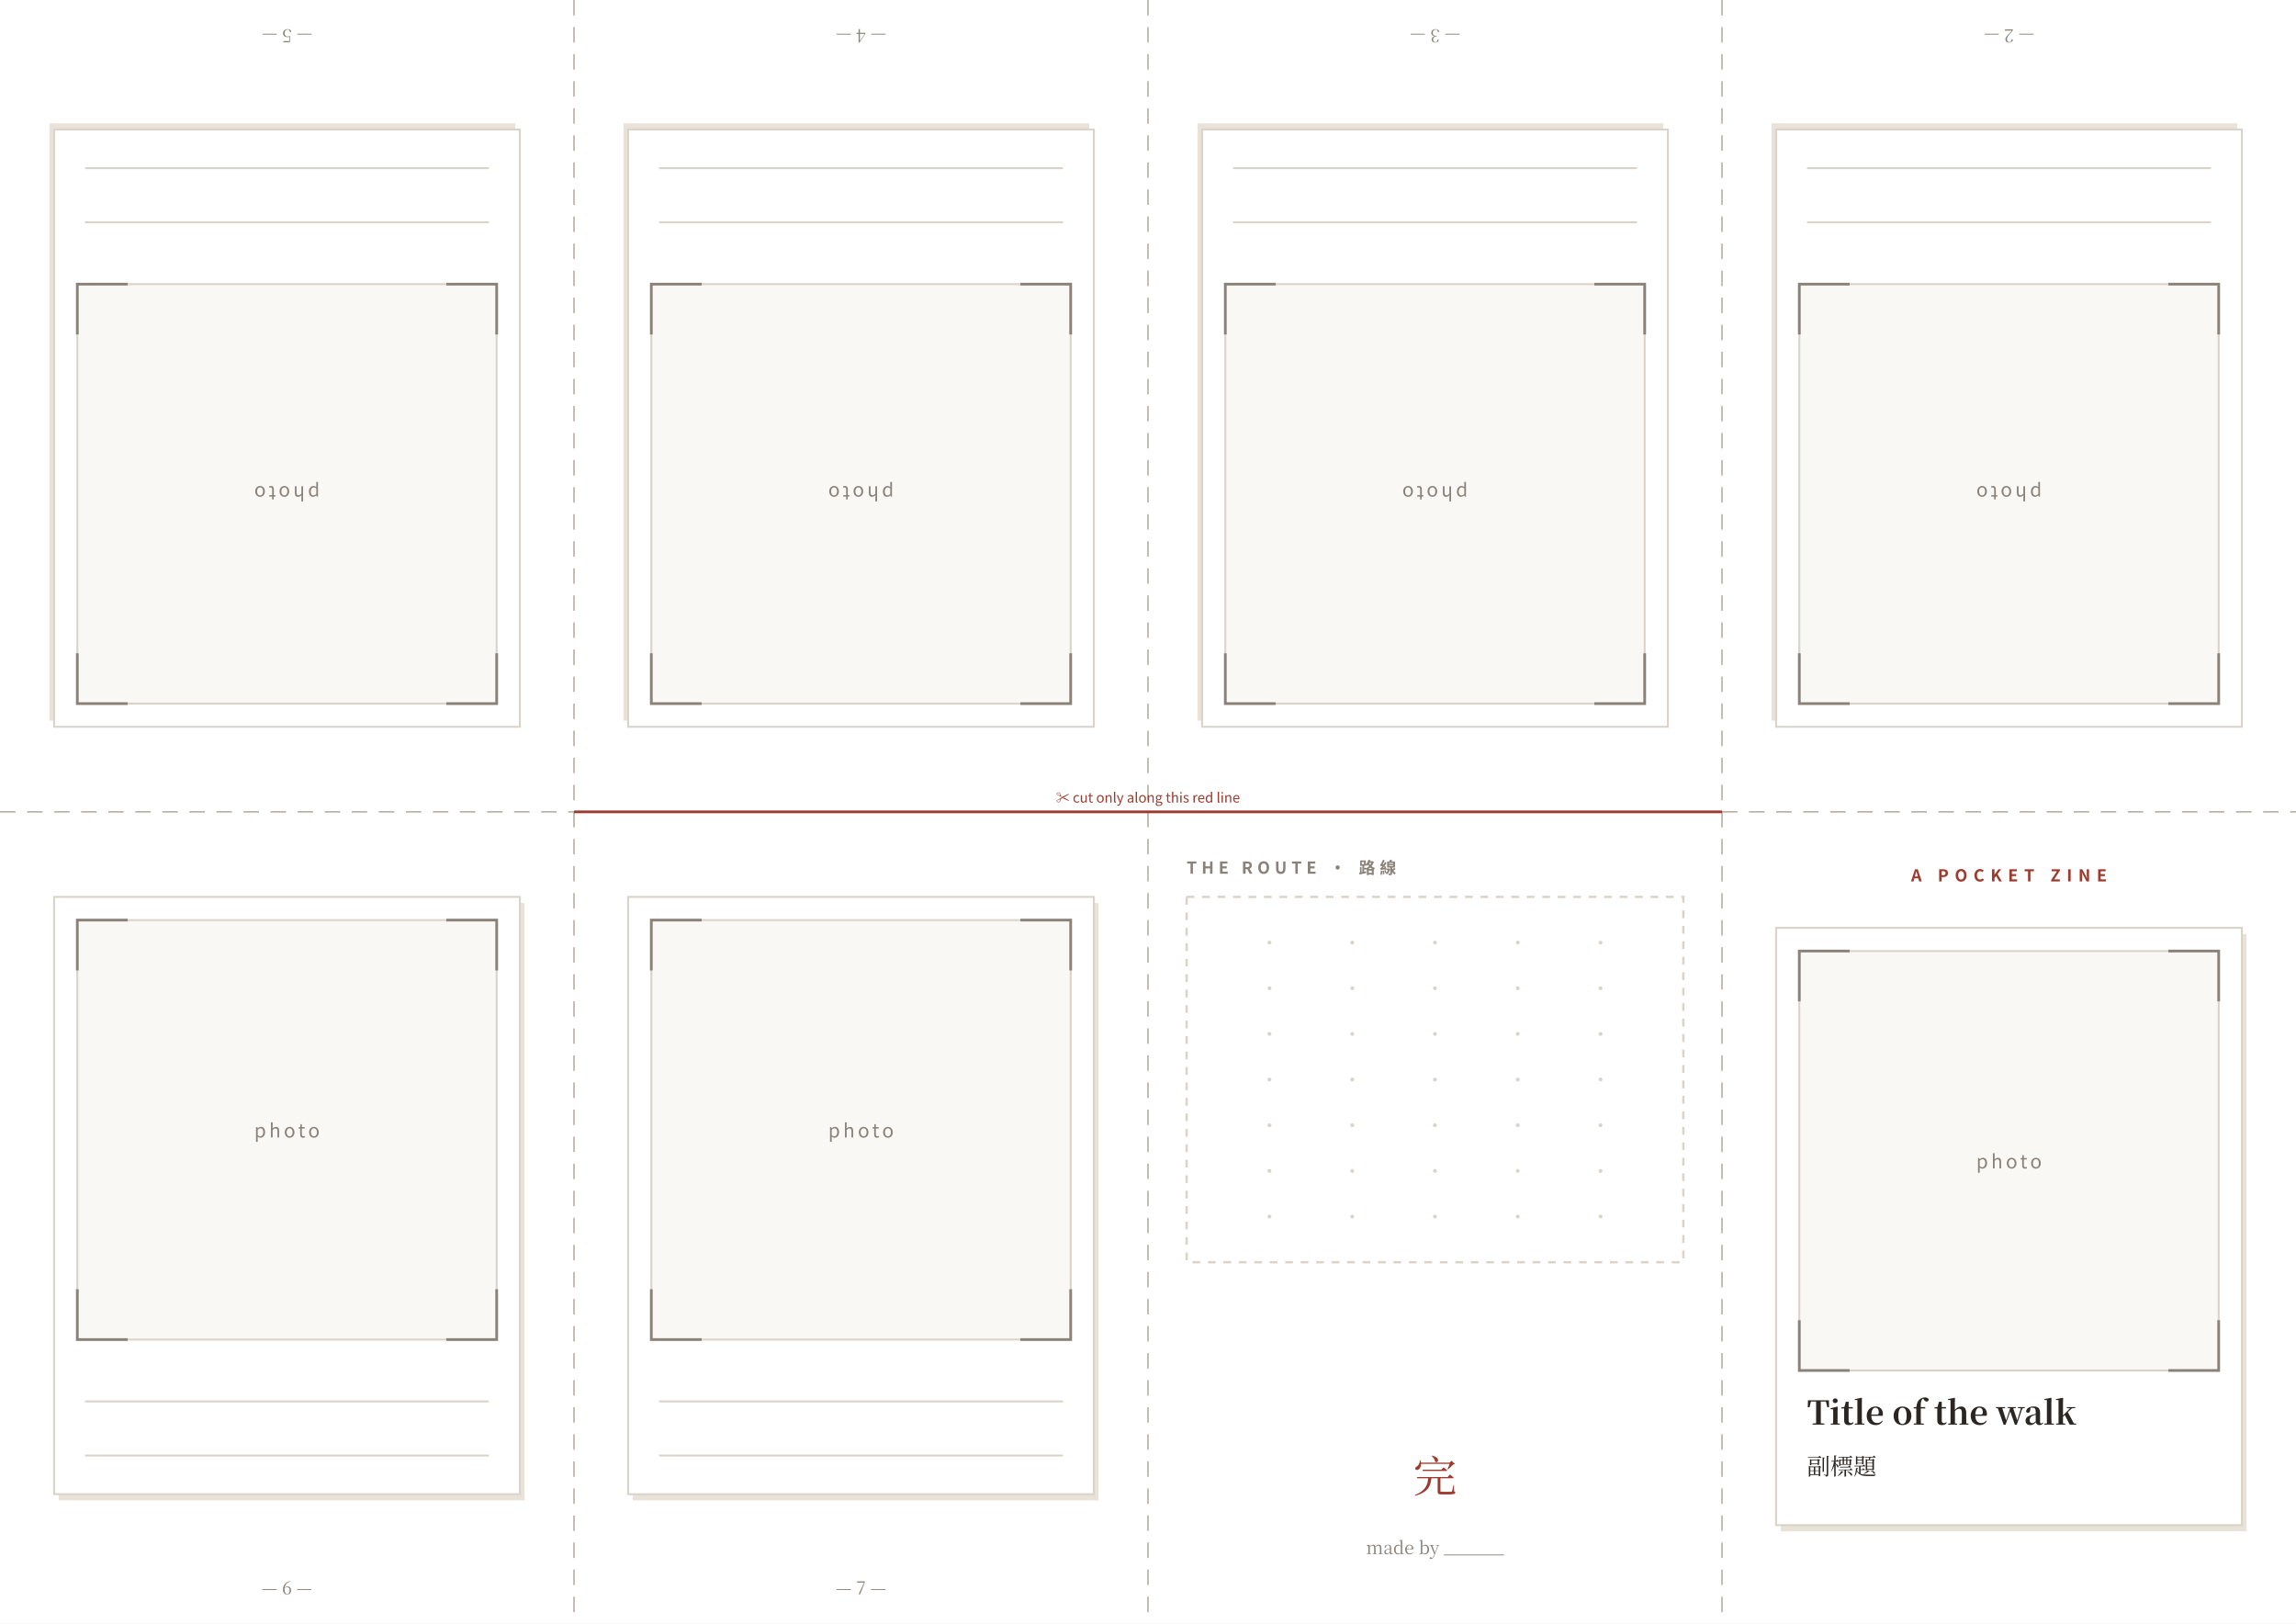
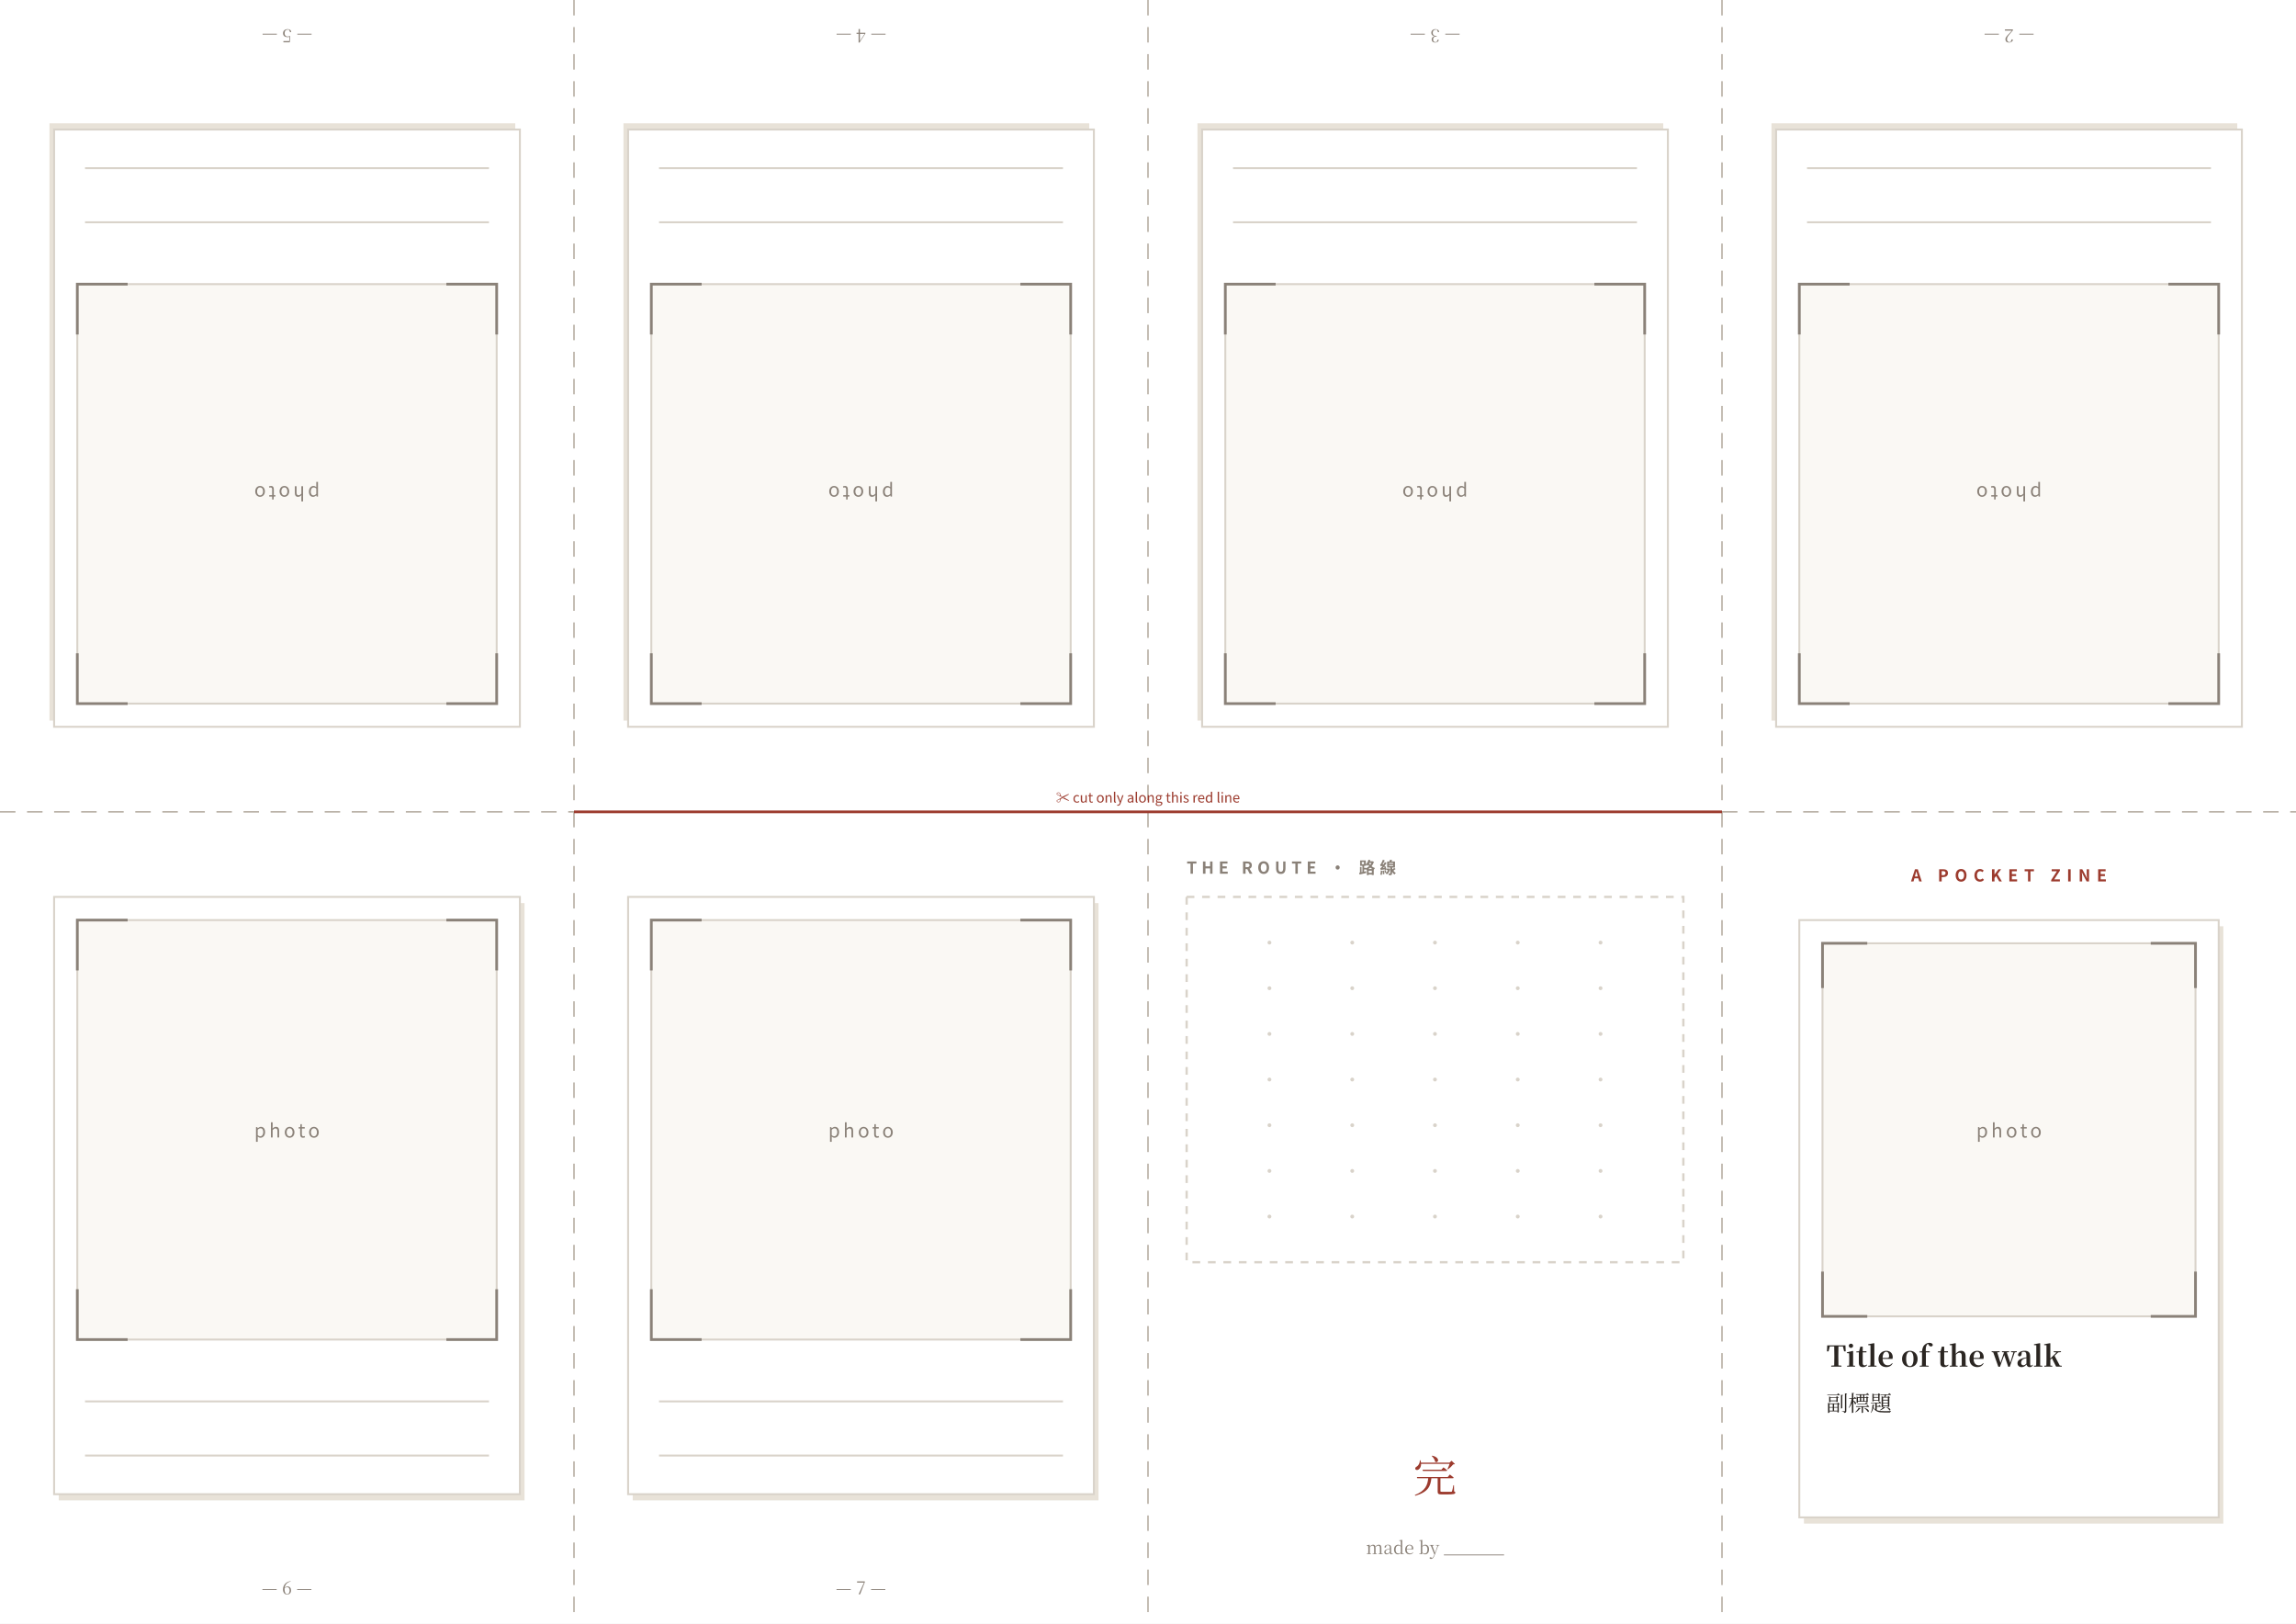
<svg xmlns="http://www.w3.org/2000/svg" width="297.0mm" height="210.0mm" viewBox="0 0 297.0 210.0">
  <rect width="297.0" height="210.0" fill="#ffffff" />
  <g transform="translate(74.250,105.000) rotate(180)">
    <rect x="7.60" y="11.80" width="60.25" height="77.25" fill="#e8e2d8" />
    <rect x="7.00" y="11.00" width="60.25" height="77.25" fill="#ffffff" stroke="#d9d3ca" stroke-width="0.25" />
    <rect x="10.00" y="14.00" width="54.25" height="54.25" fill="#faf8f4" stroke="#d9d3ca" stroke-width="0.25" />
    <path d="M16.51,14.00 L10.00,14.00 L10.00,20.51" fill="none" stroke="#8a8178" stroke-width="0.35" />
    <path d="M57.74,14.00 L64.25,14.00 L64.25,20.51" fill="none" stroke="#8a8178" stroke-width="0.35" />
    <path d="M16.51,68.25 L10.00,68.25 L10.00,61.74" fill="none" stroke="#8a8178" stroke-width="0.35" />
    <path d="M57.74,68.25 L64.25,68.25 L64.25,61.74" fill="none" stroke="#8a8178" stroke-width="0.35" />
    <text x="37.12" y="42.12" font-family="'Noto Sans CJK TC','Noto Sans',sans-serif" font-size="2.470" font-weight="400" fill="#8a8178" text-anchor="middle" letter-spacing="0.4" opacity="1">photo</text>
    <line x1="11.00" y1="76.25" x2="63.25" y2="76.25" stroke="#d9d3ca" stroke-width="0.25" />
    <line x1="11.00" y1="83.25" x2="63.25" y2="83.25" stroke="#d9d3ca" stroke-width="0.25" />
    <text x="37.12" y="101.20" font-family="'EB Garamond','Noto Serif CJK TC','Noto Serif',serif" font-size="2.293" font-weight="400" fill="#8a8178" text-anchor="middle" letter-spacing="0" opacity="1">— 5 —</text>
  </g>
  <g transform="translate(148.500,105.000) rotate(180)">
    <rect x="7.60" y="11.80" width="60.25" height="77.25" fill="#e8e2d8" />
    <rect x="7.00" y="11.00" width="60.25" height="77.25" fill="#ffffff" stroke="#d9d3ca" stroke-width="0.25" />
    <rect x="10.00" y="14.00" width="54.25" height="54.25" fill="#faf8f4" stroke="#d9d3ca" stroke-width="0.25" />
    <path d="M16.51,14.00 L10.00,14.00 L10.00,20.51" fill="none" stroke="#8a8178" stroke-width="0.35" />
    <path d="M57.74,14.00 L64.25,14.00 L64.25,20.51" fill="none" stroke="#8a8178" stroke-width="0.35" />
    <path d="M16.51,68.25 L10.00,68.25 L10.00,61.74" fill="none" stroke="#8a8178" stroke-width="0.35" />
    <path d="M57.74,68.25 L64.25,68.25 L64.25,61.74" fill="none" stroke="#8a8178" stroke-width="0.35" />
    <text x="37.12" y="42.12" font-family="'Noto Sans CJK TC','Noto Sans',sans-serif" font-size="2.470" font-weight="400" fill="#8a8178" text-anchor="middle" letter-spacing="0.4" opacity="1">photo</text>
    <line x1="11.00" y1="76.25" x2="63.25" y2="76.25" stroke="#d9d3ca" stroke-width="0.25" />
    <line x1="11.00" y1="83.25" x2="63.25" y2="83.25" stroke="#d9d3ca" stroke-width="0.25" />
    <text x="37.12" y="101.20" font-family="'EB Garamond','Noto Serif CJK TC','Noto Serif',serif" font-size="2.293" font-weight="400" fill="#8a8178" text-anchor="middle" letter-spacing="0" opacity="1">— 4 —</text>
  </g>
  <g transform="translate(222.750,105.000) rotate(180)">
    <rect x="7.60" y="11.80" width="60.25" height="77.25" fill="#e8e2d8" />
    <rect x="7.00" y="11.00" width="60.25" height="77.25" fill="#ffffff" stroke="#d9d3ca" stroke-width="0.25" />
    <rect x="10.00" y="14.00" width="54.25" height="54.25" fill="#faf8f4" stroke="#d9d3ca" stroke-width="0.25" />
    <path d="M16.51,14.00 L10.00,14.00 L10.00,20.51" fill="none" stroke="#8a8178" stroke-width="0.35" />
    <path d="M57.74,14.00 L64.25,14.00 L64.25,20.51" fill="none" stroke="#8a8178" stroke-width="0.35" />
    <path d="M16.51,68.25 L10.00,68.25 L10.00,61.74" fill="none" stroke="#8a8178" stroke-width="0.35" />
    <path d="M57.74,68.25 L64.25,68.25 L64.25,61.74" fill="none" stroke="#8a8178" stroke-width="0.35" />
    <text x="37.12" y="42.12" font-family="'Noto Sans CJK TC','Noto Sans',sans-serif" font-size="2.470" font-weight="400" fill="#8a8178" text-anchor="middle" letter-spacing="0.4" opacity="1">photo</text>
    <line x1="11.00" y1="76.25" x2="63.25" y2="76.25" stroke="#d9d3ca" stroke-width="0.25" />
    <line x1="11.00" y1="83.25" x2="63.25" y2="83.25" stroke="#d9d3ca" stroke-width="0.25" />
    <text x="37.12" y="101.20" font-family="'EB Garamond','Noto Serif CJK TC','Noto Serif',serif" font-size="2.293" font-weight="400" fill="#8a8178" text-anchor="middle" letter-spacing="0" opacity="1">— 3 —</text>
  </g>
  <g transform="translate(297.000,105.000) rotate(180)">
    <rect x="7.60" y="11.80" width="60.25" height="77.25" fill="#e8e2d8" />
    <rect x="7.00" y="11.00" width="60.25" height="77.25" fill="#ffffff" stroke="#d9d3ca" stroke-width="0.25" />
    <rect x="10.00" y="14.00" width="54.25" height="54.25" fill="#faf8f4" stroke="#d9d3ca" stroke-width="0.25" />
    <path d="M16.51,14.00 L10.00,14.00 L10.00,20.51" fill="none" stroke="#8a8178" stroke-width="0.35" />
    <path d="M57.74,14.00 L64.25,14.00 L64.25,20.51" fill="none" stroke="#8a8178" stroke-width="0.35" />
    <path d="M16.51,68.25 L10.00,68.25 L10.00,61.74" fill="none" stroke="#8a8178" stroke-width="0.35" />
    <path d="M57.74,68.25 L64.25,68.25 L64.25,61.74" fill="none" stroke="#8a8178" stroke-width="0.35" />
    <text x="37.12" y="42.12" font-family="'Noto Sans CJK TC','Noto Sans',sans-serif" font-size="2.470" font-weight="400" fill="#8a8178" text-anchor="middle" letter-spacing="0.4" opacity="1">photo</text>
    <line x1="11.00" y1="76.25" x2="63.25" y2="76.25" stroke="#d9d3ca" stroke-width="0.25" />
    <line x1="11.00" y1="83.25" x2="63.25" y2="83.25" stroke="#d9d3ca" stroke-width="0.25" />
    <text x="37.12" y="101.20" font-family="'EB Garamond','Noto Serif CJK TC','Noto Serif',serif" font-size="2.293" font-weight="400" fill="#8a8178" text-anchor="middle" letter-spacing="0" opacity="1">— 2 —</text>
  </g>
  <g transform="translate(0.000,105.000)">
    <rect x="7.60" y="11.80" width="60.25" height="77.25" fill="#e8e2d8" />
    <rect x="7.00" y="11.00" width="60.25" height="77.25" fill="#ffffff" stroke="#d9d3ca" stroke-width="0.25" />
    <rect x="10.00" y="14.00" width="54.25" height="54.25" fill="#faf8f4" stroke="#d9d3ca" stroke-width="0.25" />
    <path d="M16.51,14.00 L10.00,14.00 L10.00,20.51" fill="none" stroke="#8a8178" stroke-width="0.35" />
    <path d="M57.74,14.00 L64.25,14.00 L64.25,20.51" fill="none" stroke="#8a8178" stroke-width="0.35" />
    <path d="M16.51,68.25 L10.00,68.25 L10.00,61.74" fill="none" stroke="#8a8178" stroke-width="0.35" />
    <path d="M57.74,68.25 L64.25,68.25 L64.25,61.74" fill="none" stroke="#8a8178" stroke-width="0.35" />
    <text x="37.12" y="42.12" font-family="'Noto Sans CJK TC','Noto Sans',sans-serif" font-size="2.470" font-weight="400" fill="#8a8178" text-anchor="middle" letter-spacing="0.4" opacity="1">photo</text>
    <line x1="11.00" y1="76.25" x2="63.25" y2="76.25" stroke="#d9d3ca" stroke-width="0.25" />
    <line x1="11.00" y1="83.25" x2="63.25" y2="83.25" stroke="#d9d3ca" stroke-width="0.25" />
    <text x="37.12" y="101.20" font-family="'EB Garamond','Noto Serif CJK TC','Noto Serif',serif" font-size="2.293" font-weight="400" fill="#8a8178" text-anchor="middle" letter-spacing="0" opacity="1">— 6 —</text>
  </g>
  <g transform="translate(74.250,105.000)">
    <rect x="7.60" y="11.80" width="60.25" height="77.25" fill="#e8e2d8" />
    <rect x="7.00" y="11.00" width="60.25" height="77.25" fill="#ffffff" stroke="#d9d3ca" stroke-width="0.25" />
    <rect x="10.00" y="14.00" width="54.25" height="54.25" fill="#faf8f4" stroke="#d9d3ca" stroke-width="0.25" />
    <path d="M16.51,14.00 L10.00,14.00 L10.00,20.51" fill="none" stroke="#8a8178" stroke-width="0.35" />
    <path d="M57.74,14.00 L64.25,14.00 L64.25,20.51" fill="none" stroke="#8a8178" stroke-width="0.35" />
    <path d="M16.51,68.25 L10.00,68.25 L10.00,61.74" fill="none" stroke="#8a8178" stroke-width="0.35" />
    <path d="M57.74,68.25 L64.25,68.25 L64.25,61.74" fill="none" stroke="#8a8178" stroke-width="0.35" />
    <text x="37.12" y="42.12" font-family="'Noto Sans CJK TC','Noto Sans',sans-serif" font-size="2.470" font-weight="400" fill="#8a8178" text-anchor="middle" letter-spacing="0.4" opacity="1">photo</text>
    <line x1="11.00" y1="76.25" x2="63.25" y2="76.25" stroke="#d9d3ca" stroke-width="0.25" />
    <line x1="11.00" y1="83.25" x2="63.25" y2="83.25" stroke="#d9d3ca" stroke-width="0.25" />
    <text x="37.12" y="101.20" font-family="'EB Garamond','Noto Serif CJK TC','Noto Serif',serif" font-size="2.293" font-weight="400" fill="#8a8178" text-anchor="middle" letter-spacing="0" opacity="1">— 7 —</text>
  </g>
  <g transform="translate(148.500,105.000)">
    <text x="5.00" y="8.00" font-family="'Noto Sans CJK TC','Noto Sans',sans-serif" font-size="2.117" font-weight="700" fill="#8a8178" text-anchor="start" letter-spacing="0.6" opacity="1">THE ROUTE · 路線</text>
    <rect x="5.0" y="11.0" width="64.25" height="47.25" fill="none" stroke="#d9d3ca" stroke-width="0.3" stroke-dasharray="1,1" />
    <circle cx="15.71" cy="16.91" r="0.25" fill="#d9d3ca" />
    <circle cx="15.71" cy="22.81" r="0.25" fill="#d9d3ca" />
    <circle cx="15.71" cy="28.72" r="0.25" fill="#d9d3ca" />
    <circle cx="15.71" cy="34.62" r="0.25" fill="#d9d3ca" />
    <circle cx="15.71" cy="40.53" r="0.25" fill="#d9d3ca" />
    <circle cx="15.71" cy="46.44" r="0.25" fill="#d9d3ca" />
    <circle cx="15.71" cy="52.34" r="0.25" fill="#d9d3ca" />
    <circle cx="26.42" cy="16.91" r="0.25" fill="#d9d3ca" />
    <circle cx="26.42" cy="22.81" r="0.25" fill="#d9d3ca" />
    <circle cx="26.42" cy="28.72" r="0.25" fill="#d9d3ca" />
    <circle cx="26.42" cy="34.62" r="0.25" fill="#d9d3ca" />
    <circle cx="26.42" cy="40.53" r="0.25" fill="#d9d3ca" />
    <circle cx="26.42" cy="46.44" r="0.25" fill="#d9d3ca" />
    <circle cx="26.42" cy="52.34" r="0.25" fill="#d9d3ca" />
    <circle cx="37.12" cy="16.91" r="0.25" fill="#d9d3ca" />
    <circle cx="37.12" cy="22.81" r="0.25" fill="#d9d3ca" />
    <circle cx="37.12" cy="28.72" r="0.25" fill="#d9d3ca" />
    <circle cx="37.12" cy="34.62" r="0.25" fill="#d9d3ca" />
    <circle cx="37.12" cy="40.53" r="0.25" fill="#d9d3ca" />
    <circle cx="37.12" cy="46.44" r="0.25" fill="#d9d3ca" />
    <circle cx="37.12" cy="52.34" r="0.25" fill="#d9d3ca" />
    <circle cx="47.83" cy="16.91" r="0.25" fill="#d9d3ca" />
    <circle cx="47.83" cy="22.81" r="0.25" fill="#d9d3ca" />
    <circle cx="47.83" cy="28.72" r="0.25" fill="#d9d3ca" />
    <circle cx="47.83" cy="34.62" r="0.25" fill="#d9d3ca" />
    <circle cx="47.83" cy="40.53" r="0.25" fill="#d9d3ca" />
    <circle cx="47.83" cy="46.44" r="0.25" fill="#d9d3ca" />
    <circle cx="47.83" cy="52.34" r="0.25" fill="#d9d3ca" />
    <circle cx="58.54" cy="16.91" r="0.25" fill="#d9d3ca" />
    <circle cx="58.54" cy="22.81" r="0.25" fill="#d9d3ca" />
    <circle cx="58.54" cy="28.72" r="0.25" fill="#d9d3ca" />
    <circle cx="58.54" cy="34.62" r="0.25" fill="#d9d3ca" />
    <circle cx="58.54" cy="40.53" r="0.25" fill="#d9d3ca" />
    <circle cx="58.54" cy="46.44" r="0.25" fill="#d9d3ca" />
    <circle cx="58.54" cy="52.34" r="0.25" fill="#d9d3ca" />
    <text x="37.12" y="88.00" font-family="'Noto Serif CJK TC','Noto Serif CJK HK',serif" font-size="5.645" font-weight="400" fill="#9c3b2e" text-anchor="middle" letter-spacing="0" opacity="1">完</text>
    <text x="37.12" y="96.00" font-family="'EB Garamond','Noto Serif CJK TC','Noto Serif',serif" font-size="2.293" font-weight="400" fill="#8a8178" text-anchor="middle" letter-spacing="0" opacity="1">made by ______</text>
  </g>
  <g transform="translate(222.750,105.000)">
    <text x="37.12" y="9.00" font-family="'Noto Sans CJK TC','Noto Sans',sans-serif" font-size="2.117" font-weight="700" fill="#9c3b2e" text-anchor="middle" letter-spacing="0.8" opacity="1">A POCKET ZINE</text>
-     <rect x="7.60" y="15.80" width="60.25" height="77.25" fill="#e8e2d8" />
-     <rect x="7.00" y="15.00" width="60.25" height="77.25" fill="#ffffff" stroke="#d9d3ca" stroke-width="0.25" />
-     <rect x="10.00" y="18.00" width="54.25" height="54.25" fill="#faf8f4" stroke="#d9d3ca" stroke-width="0.25" />
-     <path d="M16.51,18.00 L10.00,18.00 L10.00,24.51" fill="none" stroke="#8a8178" stroke-width="0.35" />
-     <path d="M57.74,18.00 L64.25,18.00 L64.25,24.51" fill="none" stroke="#8a8178" stroke-width="0.35" />
-     <path d="M16.51,72.25 L10.00,72.25 L10.00,65.74" fill="none" stroke="#8a8178" stroke-width="0.35" />
-     <path d="M57.74,72.25 L64.25,72.25 L64.25,65.74" fill="none" stroke="#8a8178" stroke-width="0.35" />
-     <text x="37.12" y="46.12" font-family="'Noto Sans CJK TC','Noto Sans',sans-serif" font-size="2.470" font-weight="400" fill="#8a8178" text-anchor="middle" letter-spacing="0.4" opacity="1">photo</text>
-     <text x="11.00" y="79.25" font-family="'EB Garamond','Noto Serif CJK TC','Noto Serif',serif" font-size="4.234" font-weight="600" fill="#2b2622" text-anchor="start" letter-spacing="0" opacity="1">Title of the walk</text>
-     <text x="11.00" y="85.75" font-family="'Noto Serif CJK TC','Noto Serif CJK HK',serif" font-size="2.999" font-weight="400" fill="#2b2622" text-anchor="start" letter-spacing="0" opacity="1">副標題</text>
+     <rect x="10.60" y="14.80" width="54.25" height="77.25" fill="#e8e2d8" />
+     <rect x="10.00" y="14.00" width="54.25" height="77.25" fill="#ffffff" stroke="#d9d3ca" stroke-width="0.25" />
+     <rect x="13.00" y="17.00" width="48.25" height="48.25" fill="#faf8f4" stroke="#d9d3ca" stroke-width="0.25" />
+     <path d="M18.79,17.00 L13.00,17.00 L13.00,22.79" fill="none" stroke="#8a8178" stroke-width="0.35" />
+     <path d="M55.46,17.00 L61.25,17.00 L61.25,22.79" fill="none" stroke="#8a8178" stroke-width="0.35" />
+     <path d="M18.79,65.25 L13.00,65.25 L13.00,59.46" fill="none" stroke="#8a8178" stroke-width="0.35" />
+     <path d="M55.46,65.25 L61.25,65.25 L61.25,59.46" fill="none" stroke="#8a8178" stroke-width="0.35" />
+     <text x="37.12" y="42.12" font-family="'Noto Sans CJK TC','Noto Sans',sans-serif" font-size="2.470" font-weight="400" fill="#8a8178" text-anchor="middle" letter-spacing="0.4" opacity="1">photo</text>
+     <text x="13.50" y="71.75" font-family="'EB Garamond','Noto Serif CJK TC','Noto Serif',serif" font-size="3.704" font-weight="600" fill="#2b2622" text-anchor="start" letter-spacing="0" opacity="1">Title of the walk</text>
+     <text x="13.50" y="77.52" font-family="'Noto Serif CJK TC','Noto Serif CJK HK',serif" font-size="2.822" font-weight="400" fill="#2b2622" text-anchor="start" letter-spacing="0" opacity="1">副標題</text>
  </g>
  <line x1="74.25" y1="0" x2="74.25" y2="210.0" stroke="#b9b1a6" stroke-width="0.2" stroke-dasharray="2,1.5" />
  <line x1="148.50" y1="0" x2="148.50" y2="210.0" stroke="#b9b1a6" stroke-width="0.2" stroke-dasharray="2,1.5" />
  <line x1="222.75" y1="0" x2="222.75" y2="210.0" stroke="#b9b1a6" stroke-width="0.2" stroke-dasharray="2,1.5" />
  <line x1="0" y1="105.0" x2="74.25" y2="105.0" stroke="#b9b1a6" stroke-width="0.2" stroke-dasharray="2,1.5" />
  <line x1="222.75" y1="105.0" x2="297.0" y2="105.0" stroke="#b9b1a6" stroke-width="0.2" stroke-dasharray="2,1.5" />
  <line x1="74.25" y1="105.0" x2="222.75" y2="105.0" stroke="#9c3b2e" stroke-width="0.35" />
  <text x="148.50" y="103.80" font-family="'Noto Sans CJK TC','Noto Sans',sans-serif" font-size="1.764" font-weight="400" fill="#9c3b2e" text-anchor="middle" letter-spacing="0" opacity="1">✂ cut only along this red line</text>
</svg>
